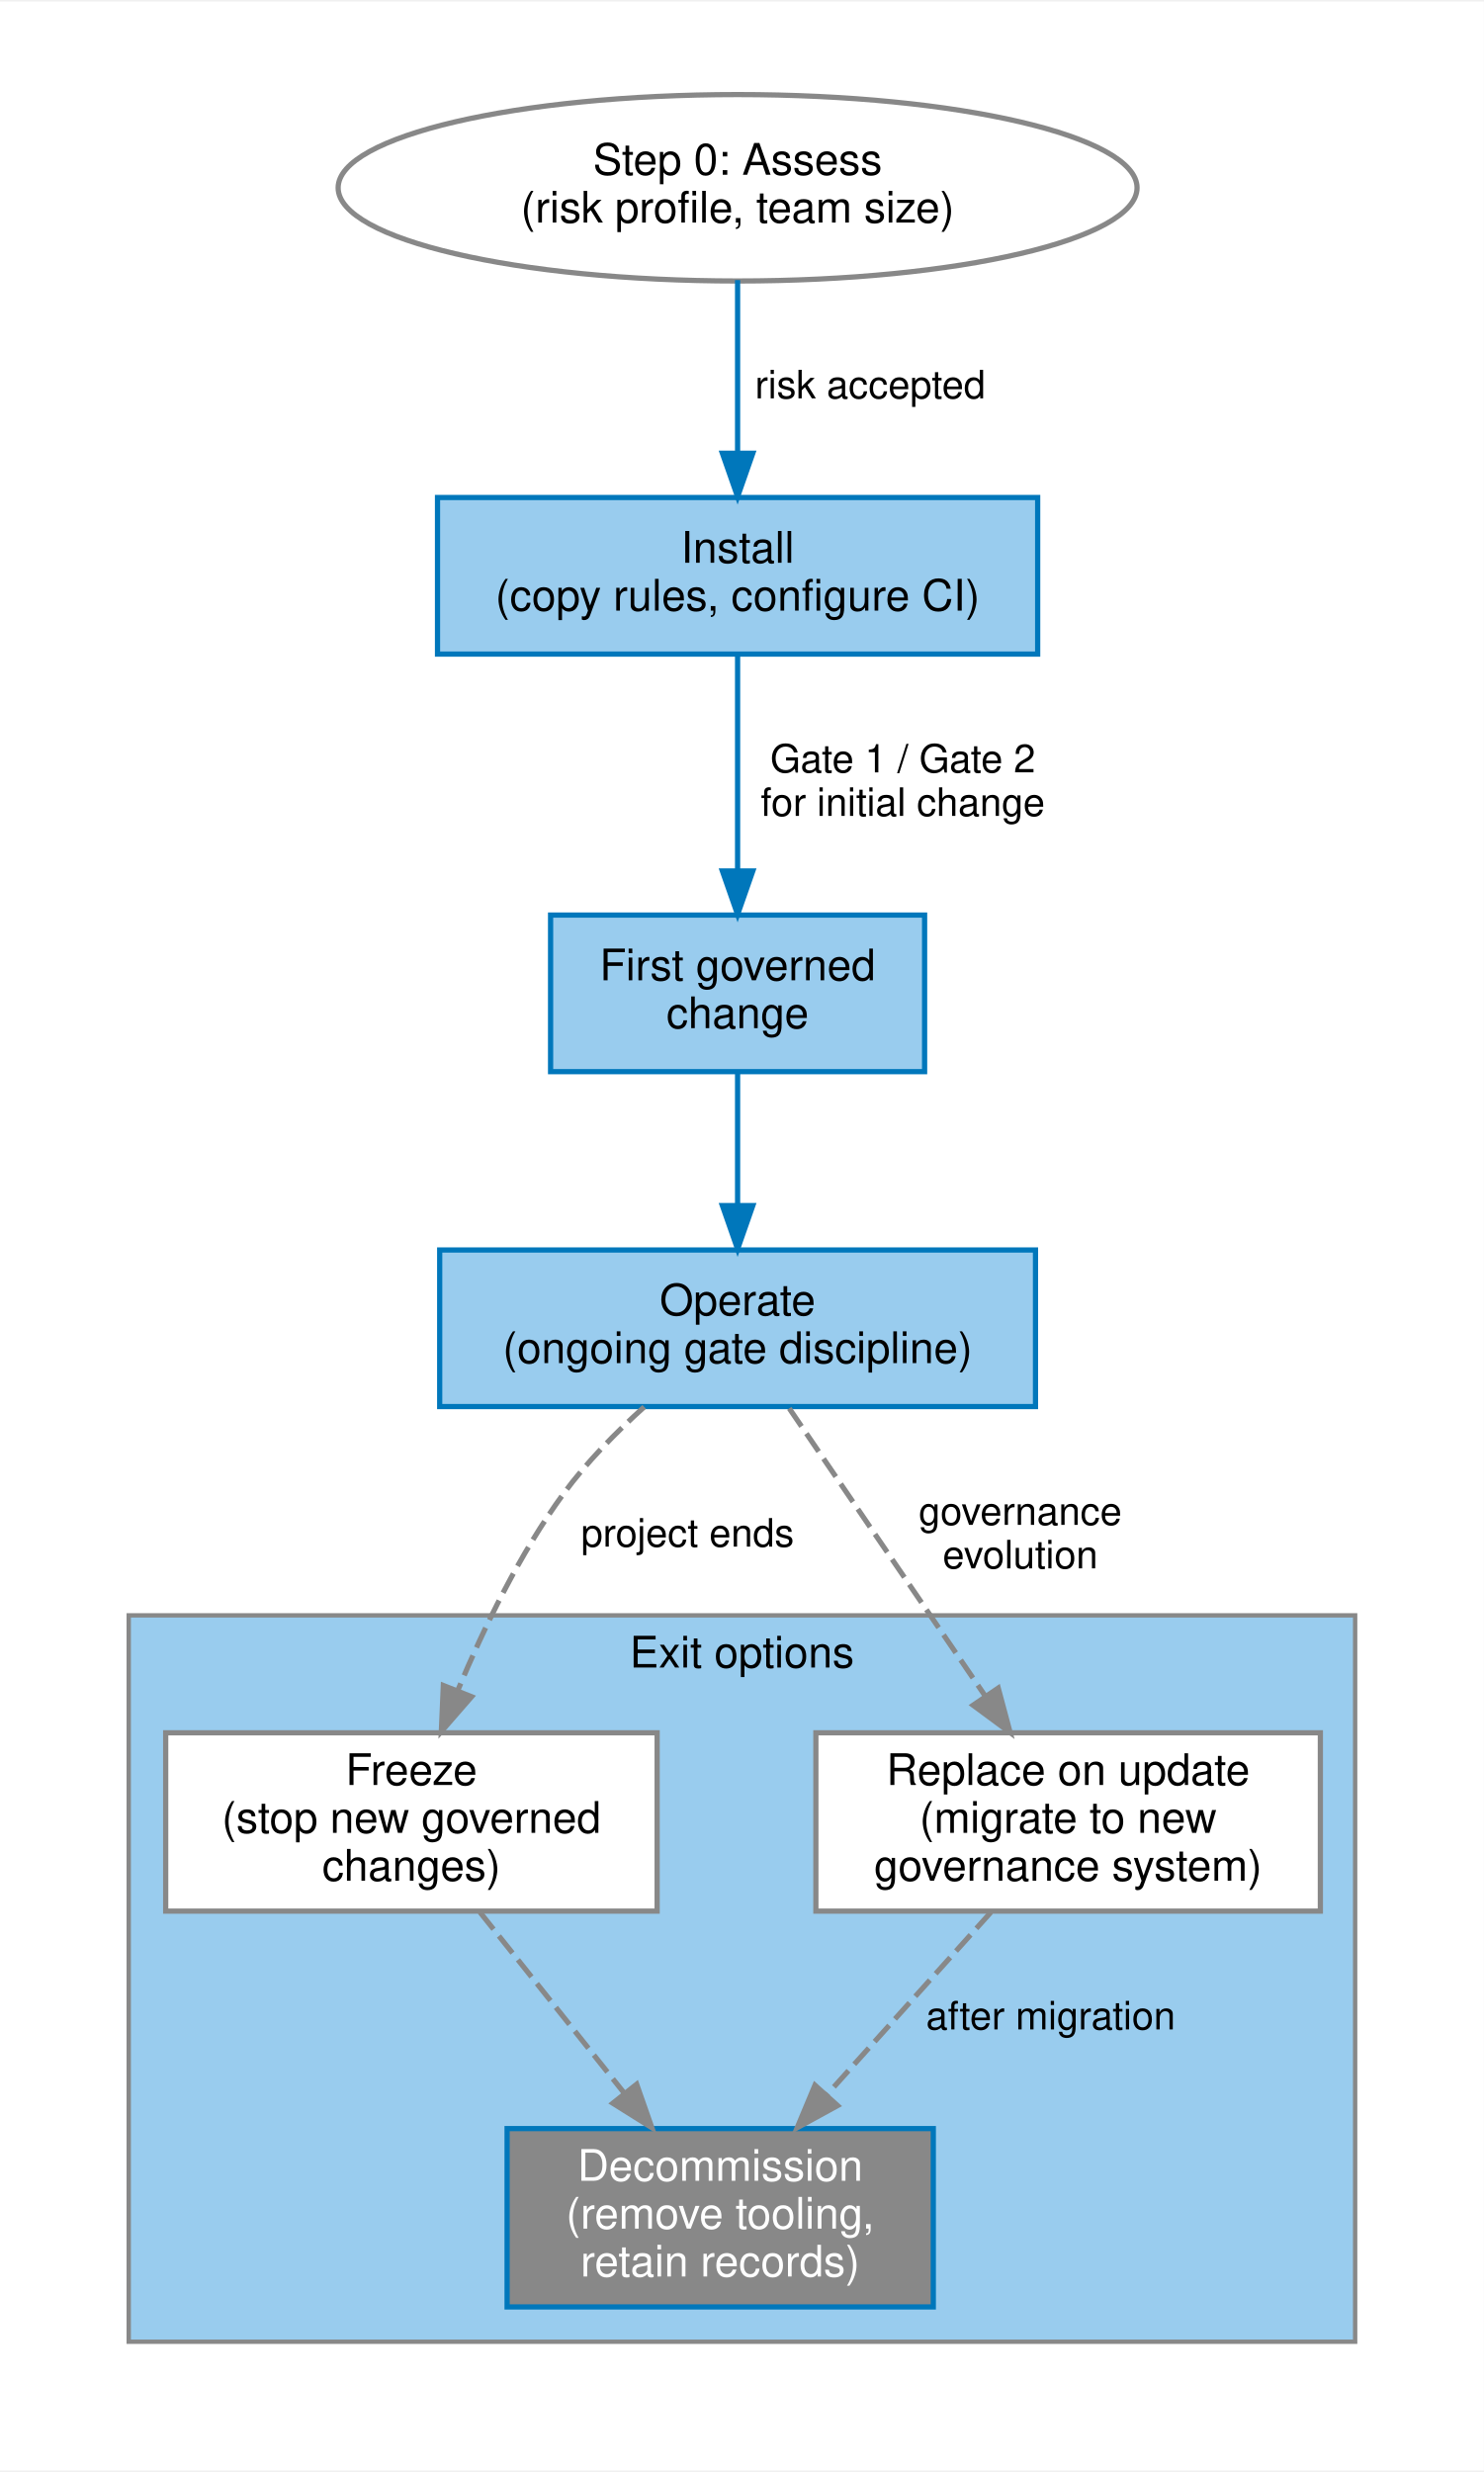
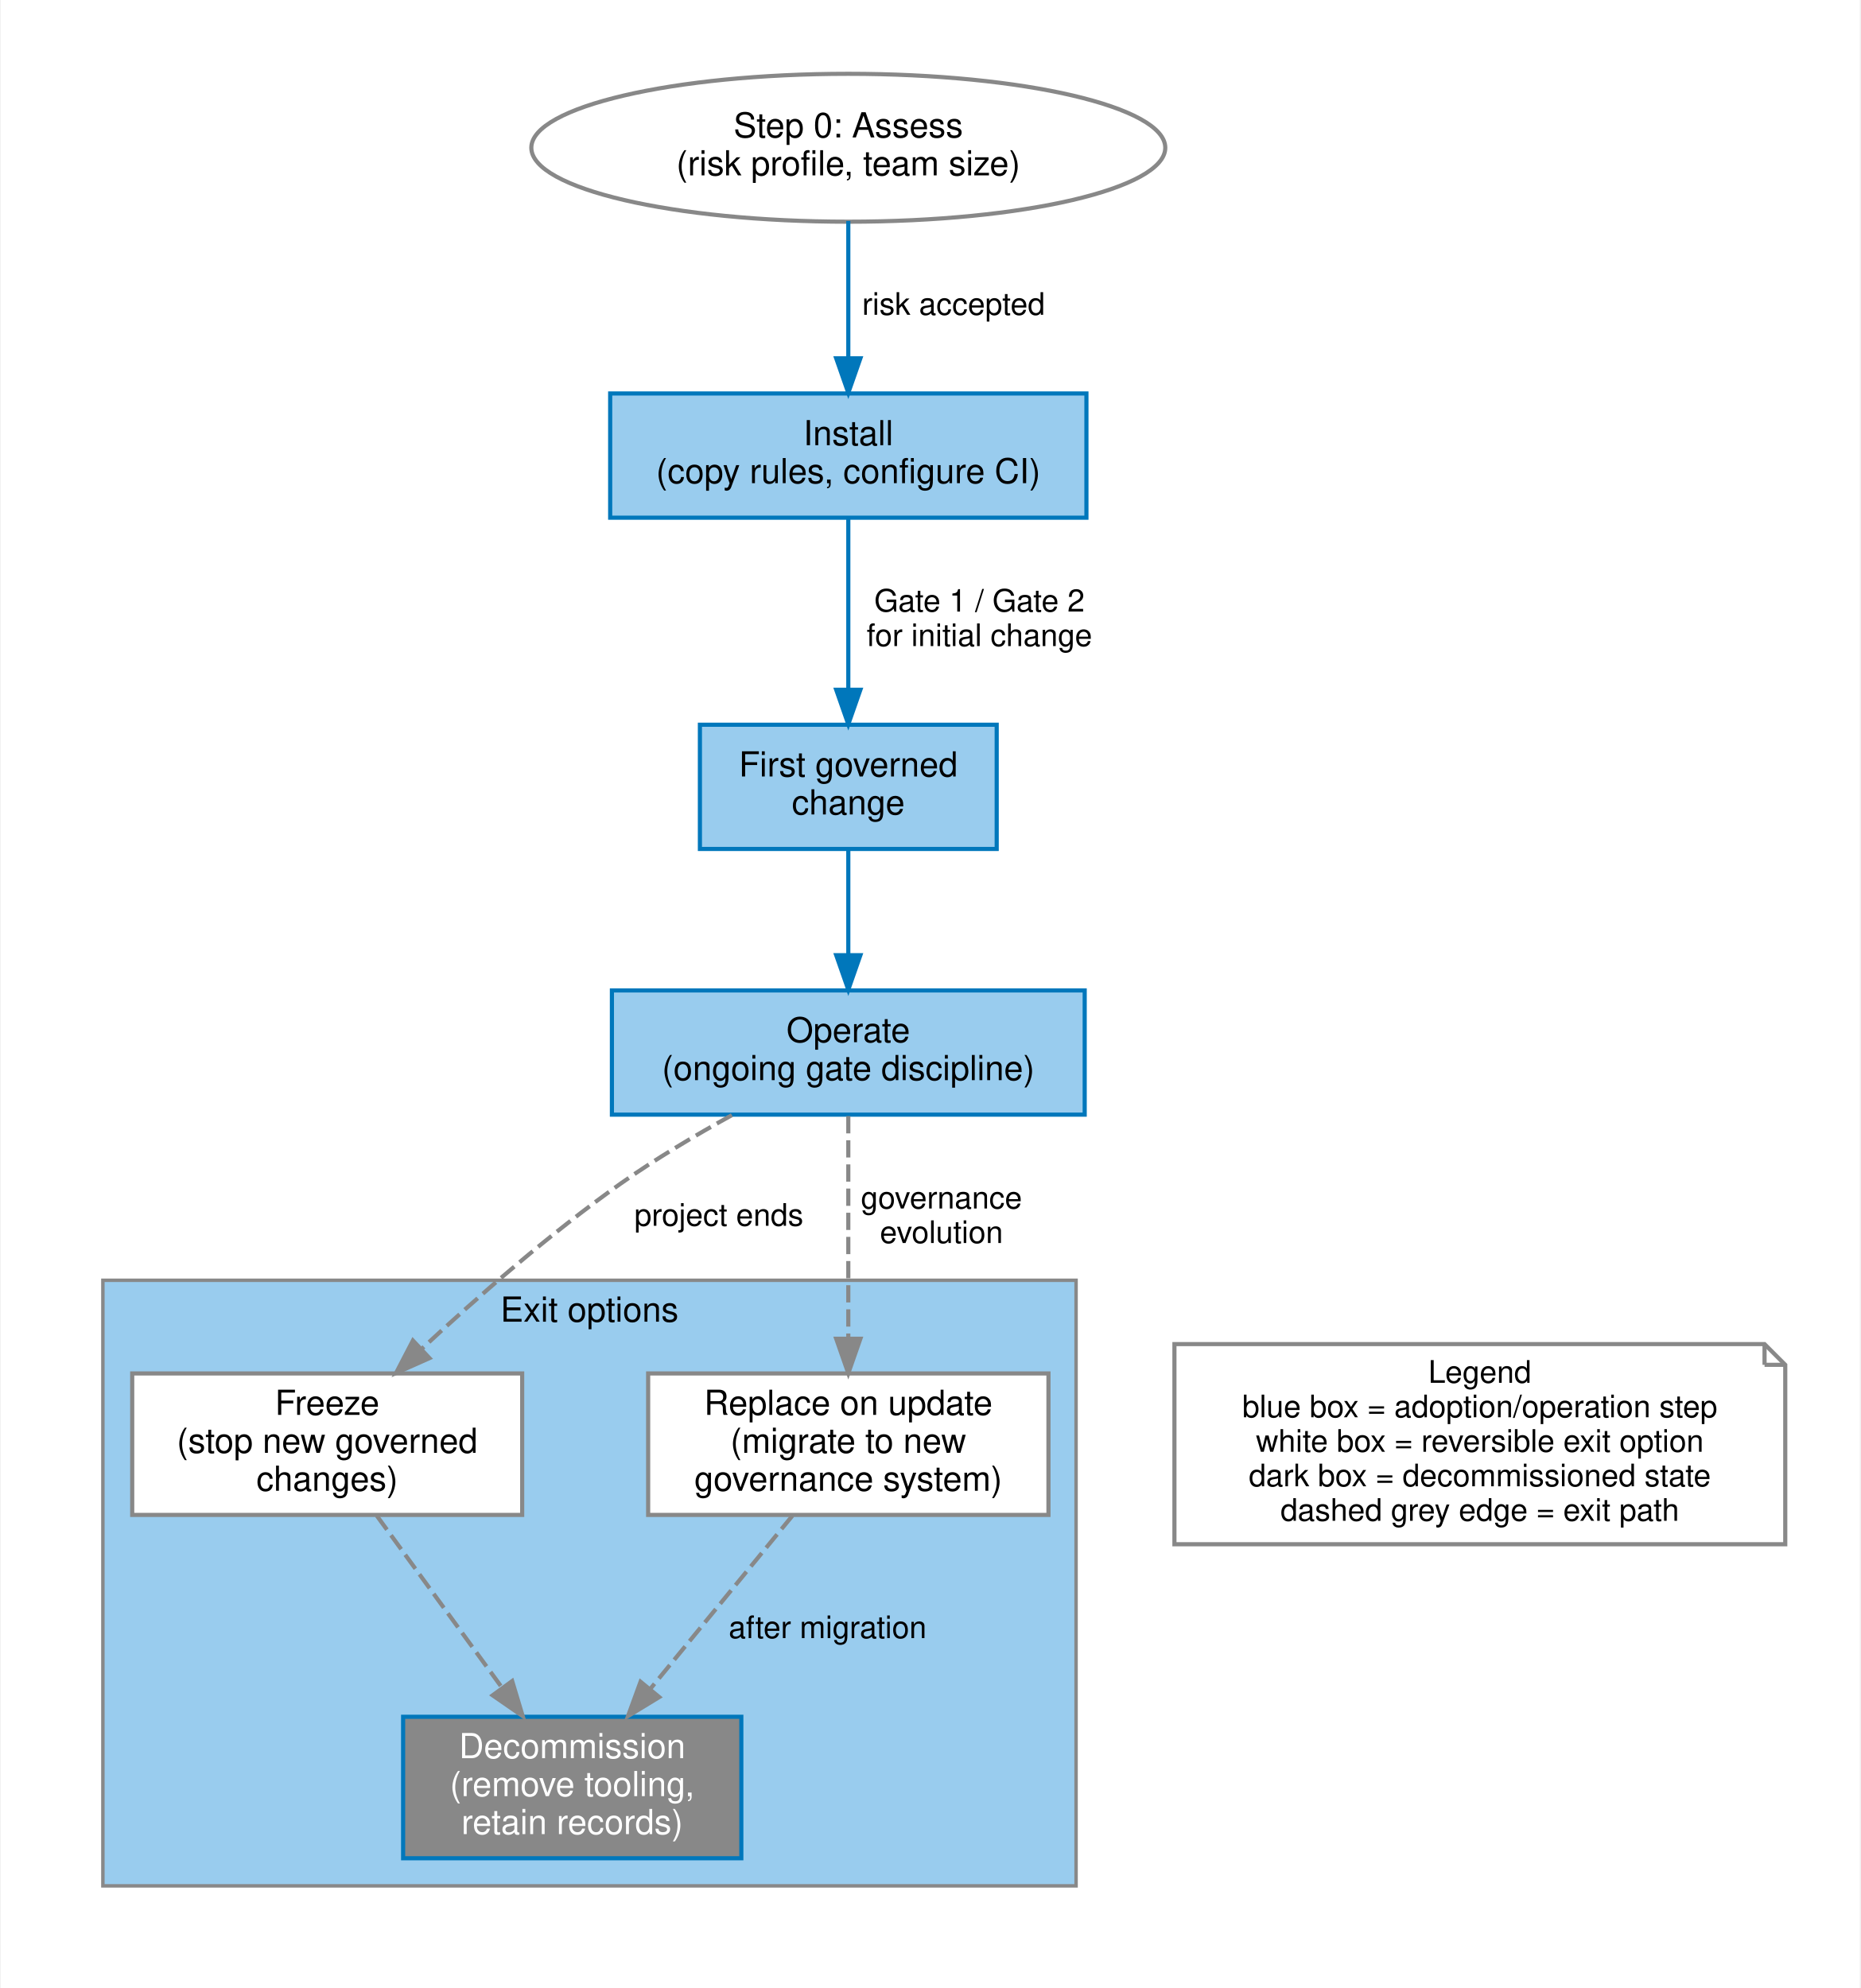
- <svg xmlns="http://www.w3.org/2000/svg" width="341pt" height="568pt" viewBox="0.00 0.00 341.20 567.63">
-   <g id="graph0" class="graph" transform="scale(1 1) rotate(0) translate(21.6 546.03)">
-     <polygon fill="white" stroke="transparent" points="-21.6,21.6 -21.6,-546.03 319.6,-546.03 319.6,21.6 -21.6,21.6" />
+ <svg xmlns="http://www.w3.org/2000/svg" width="539pt" height="576pt" viewBox="0.00 0.00 538.70 576.13">
+   <g id="graph0" class="graph" transform="scale(1 1) rotate(0) translate(21.6 554.53)">
+     <polygon fill="white" stroke="transparent" points="-21.6,21.6 -21.6,-554.53 517.1,-554.53 517.1,21.6 -21.6,21.6" />
    <g id="clust1" class="cluster">
-       <polygon fill="#99ccee" stroke="#888888" points="8,-8 8,-175 290,-175 290,-8 8,-8" />
-       <text text-anchor="middle" x="149" y="-163" font-family="Helvetica,sans-Serif" font-size="10.00">Exit options</text>
+       <polygon fill="#99ccee" stroke="#888888" points="8,-8 8,-183.5 290,-183.5 290,-8 8,-8" />
+       <text text-anchor="middle" x="149" y="-171.5" font-family="Helvetica,sans-Serif" font-size="10.00">Exit options</text>
    </g>
    <g id="node1" class="node">
-       <ellipse fill="white" stroke="#888888" stroke-width="1.2" cx="148" cy="-503.21" rx="91.85" ry="21.43" />
-       <text text-anchor="middle" x="148" y="-506.21" font-family="Helvetica,sans-Serif" font-size="10.00">Step 0: Assess</text>
-       <text text-anchor="middle" x="148" y="-495.21" font-family="Helvetica,sans-Serif" font-size="10.00">(risk profile, team size)</text>
+       <ellipse fill="white" stroke="#888888" stroke-width="1.2" cx="224" cy="-511.71" rx="91.85" ry="21.43" />
+       <text text-anchor="middle" x="224" y="-514.71" font-family="Helvetica,sans-Serif" font-size="10.00">Step 0: Assess</text>
+       <text text-anchor="middle" x="224" y="-503.71" font-family="Helvetica,sans-Serif" font-size="10.00">(risk profile, team size)</text>
    </g>
    <g id="node2" class="node">
-       <polygon fill="#99ccee" stroke="#0077bb" stroke-width="1.2" points="217,-432 79,-432 79,-396 217,-396 217,-432" />
-       <text text-anchor="middle" x="148" y="-417" font-family="Helvetica,sans-Serif" font-size="10.00">Install</text>
-       <text text-anchor="middle" x="148" y="-406" font-family="Helvetica,sans-Serif" font-size="10.00">(copy rules, configure CI)</text>
+       <polygon fill="#99ccee" stroke="#0077bb" stroke-width="1.2" points="293,-440.5 155,-440.5 155,-404.5 293,-404.5 293,-440.5" />
+       <text text-anchor="middle" x="224" y="-425.5" font-family="Helvetica,sans-Serif" font-size="10.00">Install</text>
+       <text text-anchor="middle" x="224" y="-414.5" font-family="Helvetica,sans-Serif" font-size="10.00">(copy rules, configure CI)</text>
    </g>
    <g id="edge1" class="edge">
-       <path fill="none" stroke="#0077bb" stroke-width="1.2" d="M148,-481.99C148,-470.19 148,-455.16 148,-442.32" />
-       <polygon fill="#0077bb" stroke="#0077bb" stroke-width="1.2" points="151.5,-442.18 148,-432.18 144.5,-442.18 151.5,-442.18" />
-       <text text-anchor="middle" x="178.5" y="-454.8" font-family="Helvetica,sans-Serif" font-size="9.00">risk accepted</text>
+       <path fill="none" stroke="#0077bb" stroke-width="1.2" d="M224,-490.49C224,-478.69 224,-463.66 224,-450.82" />
+       <polygon fill="#0077bb" stroke="#0077bb" stroke-width="1.2" points="227.5,-450.68 224,-440.68 220.5,-450.68 227.5,-450.68" />
+       <text text-anchor="middle" x="254.5" y="-463.3" font-family="Helvetica,sans-Serif" font-size="9.00">risk accepted</text>
    </g>
    <g id="node3" class="node">
-       <polygon fill="#99ccee" stroke="#0077bb" stroke-width="1.2" points="191,-336 105,-336 105,-300 191,-300 191,-336" />
-       <text text-anchor="middle" x="148" y="-321" font-family="Helvetica,sans-Serif" font-size="10.00">First governed</text>
-       <text text-anchor="middle" x="148" y="-310" font-family="Helvetica,sans-Serif" font-size="10.00">change</text>
+       <polygon fill="#99ccee" stroke="#0077bb" stroke-width="1.2" points="267,-344.5 181,-344.5 181,-308.5 267,-308.5 267,-344.5" />
+       <text text-anchor="middle" x="224" y="-329.5" font-family="Helvetica,sans-Serif" font-size="10.00">First governed</text>
+       <text text-anchor="middle" x="224" y="-318.5" font-family="Helvetica,sans-Serif" font-size="10.00">change</text>
    </g>
    <g id="edge2" class="edge">
-       <path fill="none" stroke="#0077bb" stroke-width="1.2" d="M148,-395.76C148,-381.98 148,-362.4 148,-346.47" />
-       <polygon fill="#0077bb" stroke="#0077bb" stroke-width="1.2" points="151.5,-346.13 148,-336.13 144.5,-346.13 151.5,-346.13" />
-       <text text-anchor="middle" x="186" y="-368.8" font-family="Helvetica,sans-Serif" font-size="9.00">Gate 1 / Gate 2</text>
-       <text text-anchor="middle" x="186" y="-358.8" font-family="Helvetica,sans-Serif" font-size="9.00">for initial change</text>
+       <path fill="none" stroke="#0077bb" stroke-width="1.2" d="M224,-404.26C224,-390.48 224,-370.9 224,-354.97" />
+       <polygon fill="#0077bb" stroke="#0077bb" stroke-width="1.2" points="227.5,-354.63 224,-344.63 220.5,-354.63 227.5,-354.63" />
+       <text text-anchor="middle" x="262" y="-377.3" font-family="Helvetica,sans-Serif" font-size="9.00">Gate 1 / Gate 2</text>
+       <text text-anchor="middle" x="262" y="-367.3" font-family="Helvetica,sans-Serif" font-size="9.00">for initial change</text>
    </g>
    <g id="node4" class="node">
-       <polygon fill="#99ccee" stroke="#0077bb" stroke-width="1.2" points="216.5,-259 79.5,-259 79.5,-223 216.5,-223 216.5,-259" />
-       <text text-anchor="middle" x="148" y="-244" font-family="Helvetica,sans-Serif" font-size="10.00">Operate</text>
-       <text text-anchor="middle" x="148" y="-233" font-family="Helvetica,sans-Serif" font-size="10.00">(ongoing gate discipline)</text>
+       <polygon fill="#99ccee" stroke="#0077bb" stroke-width="1.2" points="292.5,-267.5 155.5,-267.5 155.5,-231.5 292.5,-231.5 292.5,-267.5" />
+       <text text-anchor="middle" x="224" y="-252.5" font-family="Helvetica,sans-Serif" font-size="10.00">Operate</text>
+       <text text-anchor="middle" x="224" y="-241.5" font-family="Helvetica,sans-Serif" font-size="10.00">(ongoing gate discipline)</text>
    </g>
    <g id="edge3" class="edge">
-       <path fill="none" stroke="#0077bb" stroke-width="1.2" d="M148,-299.98C148,-290.94 148,-279.6 148,-269.35" />
-       <polygon fill="#0077bb" stroke="#0077bb" stroke-width="1.2" points="151.5,-269.21 148,-259.21 144.5,-269.21 151.5,-269.21" />
+       <path fill="none" stroke="#0077bb" stroke-width="1.2" d="M224,-308.48C224,-299.44 224,-288.1 224,-277.85" />
+       <polygon fill="#0077bb" stroke="#0077bb" stroke-width="1.2" points="227.5,-277.71 224,-267.71 220.5,-277.71 227.5,-277.71" />
    </g>
    <g id="node5" class="node">
-       <polygon fill="white" stroke="#888888" stroke-width="1.2" points="129.5,-148 16.5,-148 16.5,-107 129.5,-107 129.5,-148" />
-       <text text-anchor="middle" x="73" y="-136" font-family="Helvetica,sans-Serif" font-size="10.00">Freeze</text>
-       <text text-anchor="middle" x="73" y="-125" font-family="Helvetica,sans-Serif" font-size="10.00">(stop new governed</text>
-       <text text-anchor="middle" x="73" y="-114" font-family="Helvetica,sans-Serif" font-size="10.00">changes)</text>
+       <polygon fill="white" stroke="#888888" stroke-width="1.2" points="129.5,-156.5 16.5,-156.5 16.5,-115.5 129.5,-115.5 129.5,-156.5" />
+       <text text-anchor="middle" x="73" y="-144.5" font-family="Helvetica,sans-Serif" font-size="10.00">Freeze</text>
+       <text text-anchor="middle" x="73" y="-133.5" font-family="Helvetica,sans-Serif" font-size="10.00">(stop new governed</text>
+       <text text-anchor="middle" x="73" y="-122.5" font-family="Helvetica,sans-Serif" font-size="10.00">changes)</text>
    </g>
    <g id="edge4" class="edge">
-       <path fill="none" stroke="#888888" stroke-width="1.2" stroke-dasharray="5,2" d="M126.53,-222.92C120.04,-217.07 113.25,-210.18 108,-203 97.92,-189.23 89.63,-172.09 83.65,-157.72" />
-       <polygon fill="#888888" stroke="#888888" stroke-width="1.2" points="86.84,-156.29 79.88,-148.3 80.34,-158.88 86.84,-156.29" />
-       <text text-anchor="middle" x="136.5" y="-190.8" font-family="Helvetica,sans-Serif" font-size="9.00">project ends</text>
+       <path fill="none" stroke="#888888" stroke-width="1.2" stroke-dasharray="5,2" d="M190.27,-231.36C179.66,-225.51 168.08,-218.63 158,-211.5 137.62,-197.09 116.51,-178.61 100.42,-163.66" />
+       <polygon fill="#888888" stroke="#888888" stroke-width="1.2" points="102.64,-160.94 92.96,-156.64 97.84,-166.04 102.64,-160.94" />
+       <text text-anchor="middle" x="186.5" y="-199.3" font-family="Helvetica,sans-Serif" font-size="9.00">project ends</text>
    </g>
    <g id="node6" class="node">
-       <polygon fill="white" stroke="#888888" stroke-width="1.2" points="282,-148 166,-148 166,-107 282,-107 282,-148" />
-       <text text-anchor="middle" x="224" y="-136" font-family="Helvetica,sans-Serif" font-size="10.00">Replace on update</text>
-       <text text-anchor="middle" x="224" y="-125" font-family="Helvetica,sans-Serif" font-size="10.00">(migrate to new</text>
-       <text text-anchor="middle" x="224" y="-114" font-family="Helvetica,sans-Serif" font-size="10.00">governance system)</text>
+       <polygon fill="white" stroke="#888888" stroke-width="1.2" points="282,-156.5 166,-156.5 166,-115.5 282,-115.5 282,-156.5" />
+       <text text-anchor="middle" x="224" y="-144.5" font-family="Helvetica,sans-Serif" font-size="10.00">Replace on update</text>
+       <text text-anchor="middle" x="224" y="-133.5" font-family="Helvetica,sans-Serif" font-size="10.00">(migrate to new</text>
+       <text text-anchor="middle" x="224" y="-122.5" font-family="Helvetica,sans-Serif" font-size="10.00">governance system)</text>
    </g>
    <g id="edge5" class="edge">
-       <path fill="none" stroke="#888888" stroke-width="1.2" stroke-dasharray="5,2" d="M159.88,-222.58C171.93,-204.89 190.78,-177.23 204.93,-156.47" />
-       <polygon fill="#888888" stroke="#888888" stroke-width="1.2" points="207.93,-158.28 210.67,-148.05 202.15,-154.34 207.93,-158.28" />
-       <text text-anchor="middle" x="213" y="-195.8" font-family="Helvetica,sans-Serif" font-size="9.00">governance</text>
-       <text text-anchor="middle" x="213" y="-185.8" font-family="Helvetica,sans-Serif" font-size="9.00">evolution</text>
+       <path fill="none" stroke="#888888" stroke-width="1.2" stroke-dasharray="5,2" d="M224,-231.08C224,-213.87 224,-187.21 224,-166.66" />
+       <polygon fill="#888888" stroke="#888888" stroke-width="1.2" points="227.5,-166.55 224,-156.55 220.5,-166.55 227.5,-166.55" />
+       <text text-anchor="middle" x="251" y="-204.3" font-family="Helvetica,sans-Serif" font-size="9.00">governance</text>
+       <text text-anchor="middle" x="251" y="-194.3" font-family="Helvetica,sans-Serif" font-size="9.00">evolution</text>
+     </g>
+     <g id="node8" class="node">
+       <polygon fill="white" stroke="#888888" stroke-width="1.2" points="489.5,-165 318.5,-165 318.5,-107 495.5,-107 495.5,-159 489.5,-165" />
+       <polyline fill="none" stroke="#888888" stroke-width="1.2" points="489.5,-165 489.5,-159 " />
+       <polyline fill="none" stroke="#888888" stroke-width="1.2" points="495.5,-159 489.5,-159 " />
+       <text text-anchor="middle" x="407" y="-153.8" font-family="Helvetica,sans-Serif" font-size="9.00">Legend</text>
+       <text text-anchor="middle" x="407" y="-143.8" font-family="Helvetica,sans-Serif" font-size="9.00">blue box = adoption/operation step</text>
+       <text text-anchor="middle" x="407" y="-133.8" font-family="Helvetica,sans-Serif" font-size="9.00">white box = reversible exit option</text>
+       <text text-anchor="middle" x="407" y="-123.8" font-family="Helvetica,sans-Serif" font-size="9.00">dark box = decommissioned state</text>
+       <text text-anchor="middle" x="407" y="-113.8" font-family="Helvetica,sans-Serif" font-size="9.00">dashed grey edge = exit path</text>
    </g>
    <g id="node7" class="node">
      <polygon fill="#888888" stroke="#0077bb" stroke-width="1.2" points="193,-57 95,-57 95,-16 193,-16 193,-57" />
      <text text-anchor="middle" x="144" y="-45" font-family="Helvetica,sans-Serif" font-size="10.00" fill="white">Decommission</text>
      <text text-anchor="middle" x="144" y="-34" font-family="Helvetica,sans-Serif" font-size="10.00" fill="white">(remove tooling,</text>
      <text text-anchor="middle" x="144" y="-23" font-family="Helvetica,sans-Serif" font-size="10.00" fill="white">retain records)</text>
    </g>
    <g id="edge6" class="edge">
-       <path fill="none" stroke="#888888" stroke-width="1.2" stroke-dasharray="5,2" d="M88.76,-106.75C98.5,-94.53 111.15,-78.67 121.89,-65.21" />
-       <polygon fill="#888888" stroke="#888888" stroke-width="1.2" points="124.79,-67.2 128.29,-57.2 119.31,-62.83 124.79,-67.2" />
+       <path fill="none" stroke="#888888" stroke-width="1.2" stroke-dasharray="5,2" d="M87.37,-115.27C97.76,-101 111.95,-81.51 123.53,-65.61" />
+       <polygon fill="#888888" stroke="#888888" stroke-width="1.2" points="126.6,-67.35 129.65,-57.2 120.94,-63.22 126.6,-67.35" />
    </g>
    <g id="edge7" class="edge">
-       <path fill="none" stroke="#888888" stroke-width="1.2" stroke-dasharray="5,2" d="M206.25,-106.75C195.16,-94.42 180.74,-78.37 168.57,-64.83" />
-       <polygon fill="#888888" stroke="#888888" stroke-width="1.2" points="170.99,-62.29 161.7,-57.2 165.79,-66.97 170.99,-62.29" />
-       <text text-anchor="middle" x="220" y="-79.8" font-family="Helvetica,sans-Serif" font-size="9.00">after migration</text>
+       <path fill="none" stroke="#888888" stroke-width="1.2" stroke-dasharray="5,2" d="M207.81,-115.27C195.99,-100.86 179.81,-81.14 166.7,-65.17" />
+       <polygon fill="#888888" stroke="#888888" stroke-width="1.2" points="169.21,-62.71 160.17,-57.2 163.8,-67.15 169.21,-62.71" />
+       <text text-anchor="middle" x="218" y="-79.8" font-family="Helvetica,sans-Serif" font-size="9.00">after migration</text>
    </g>
  </g>
</svg>
